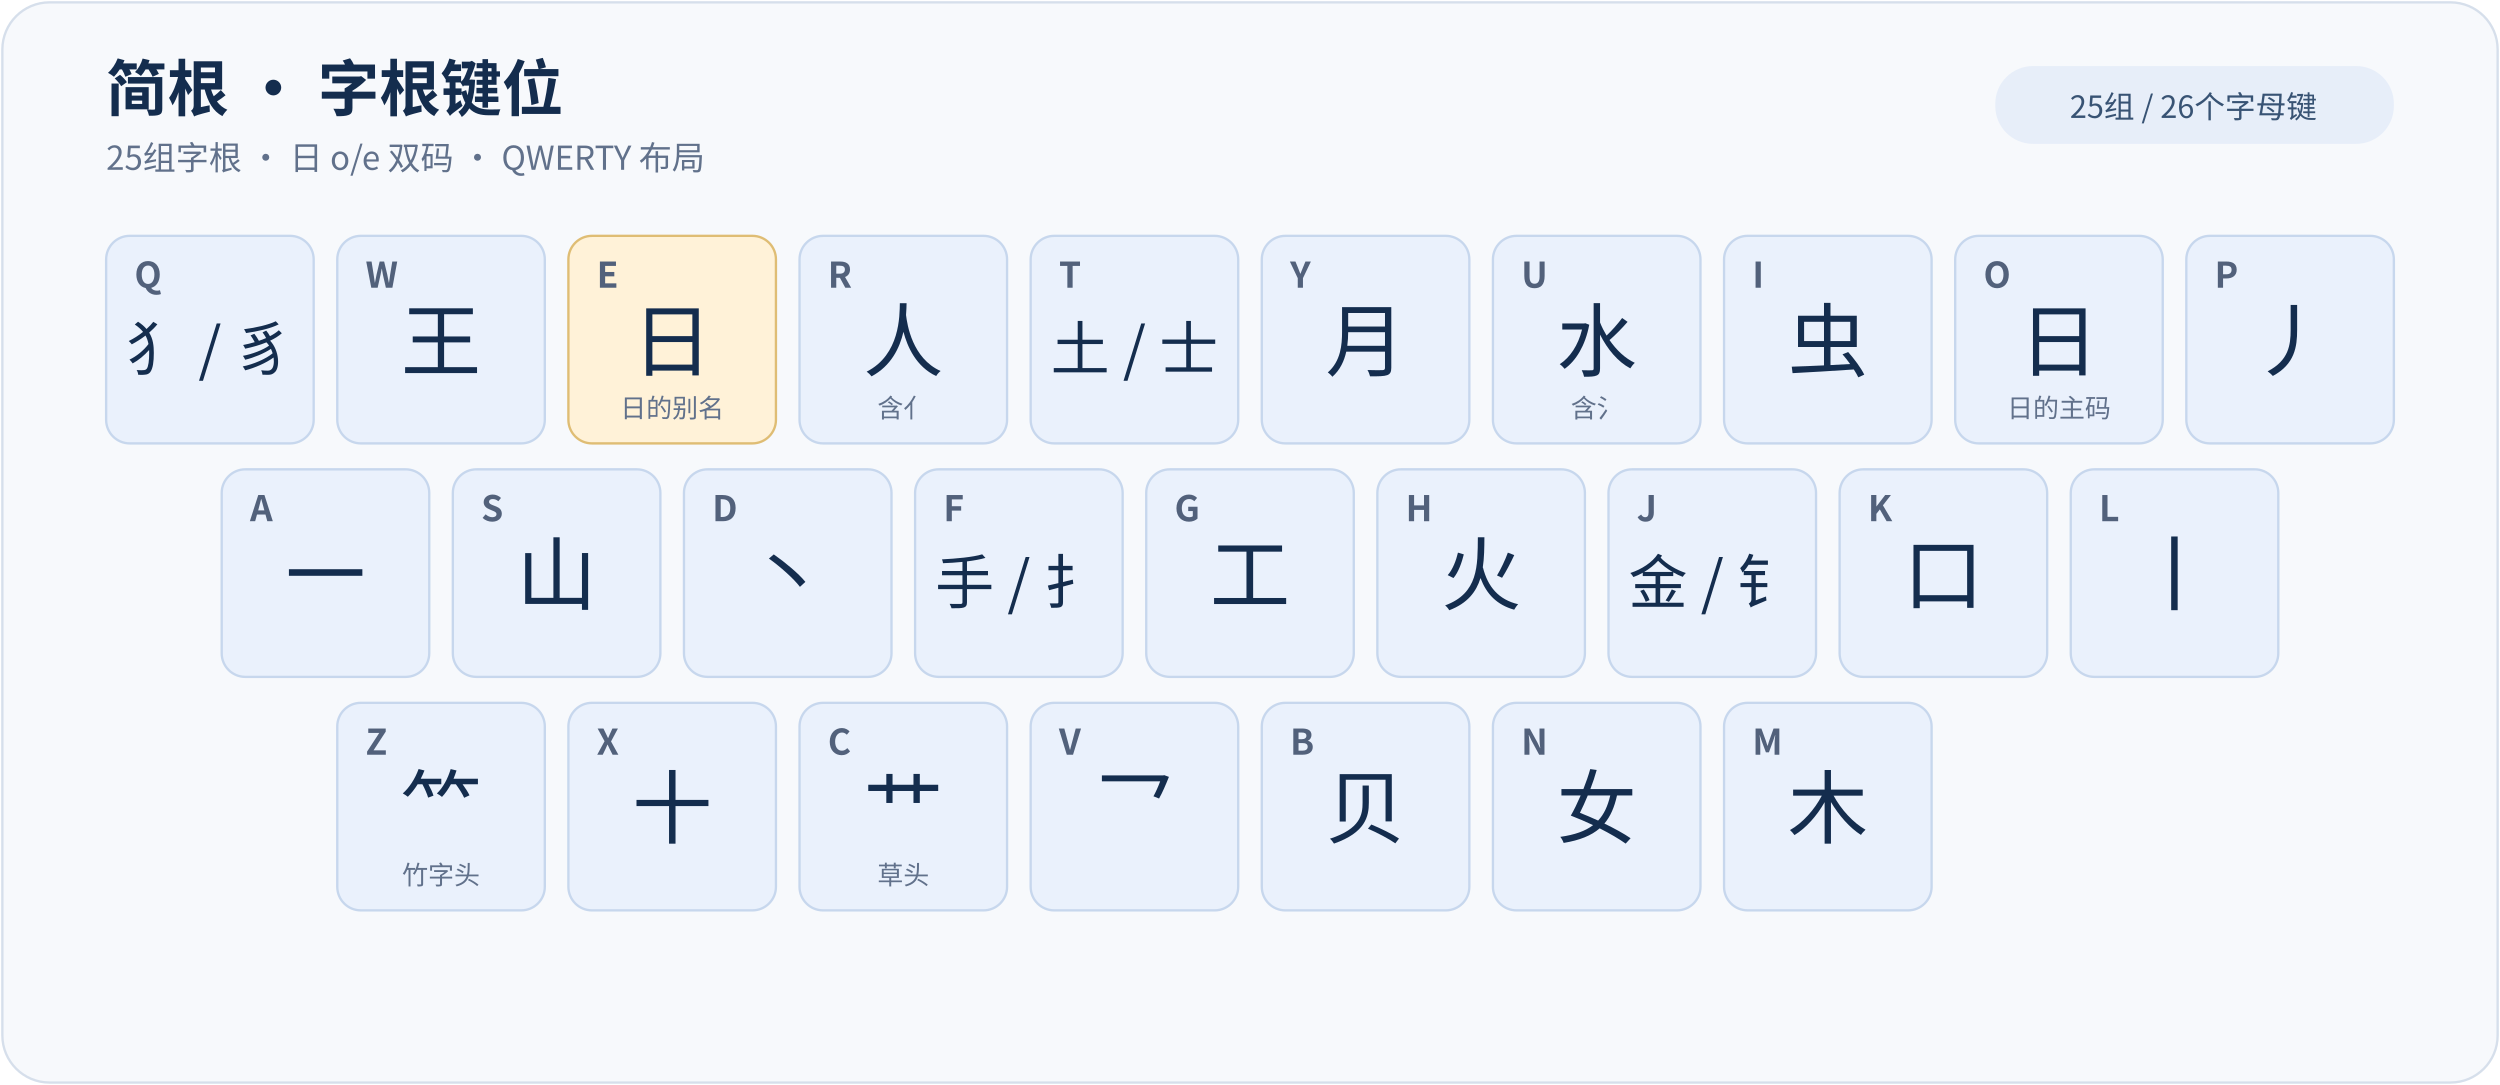
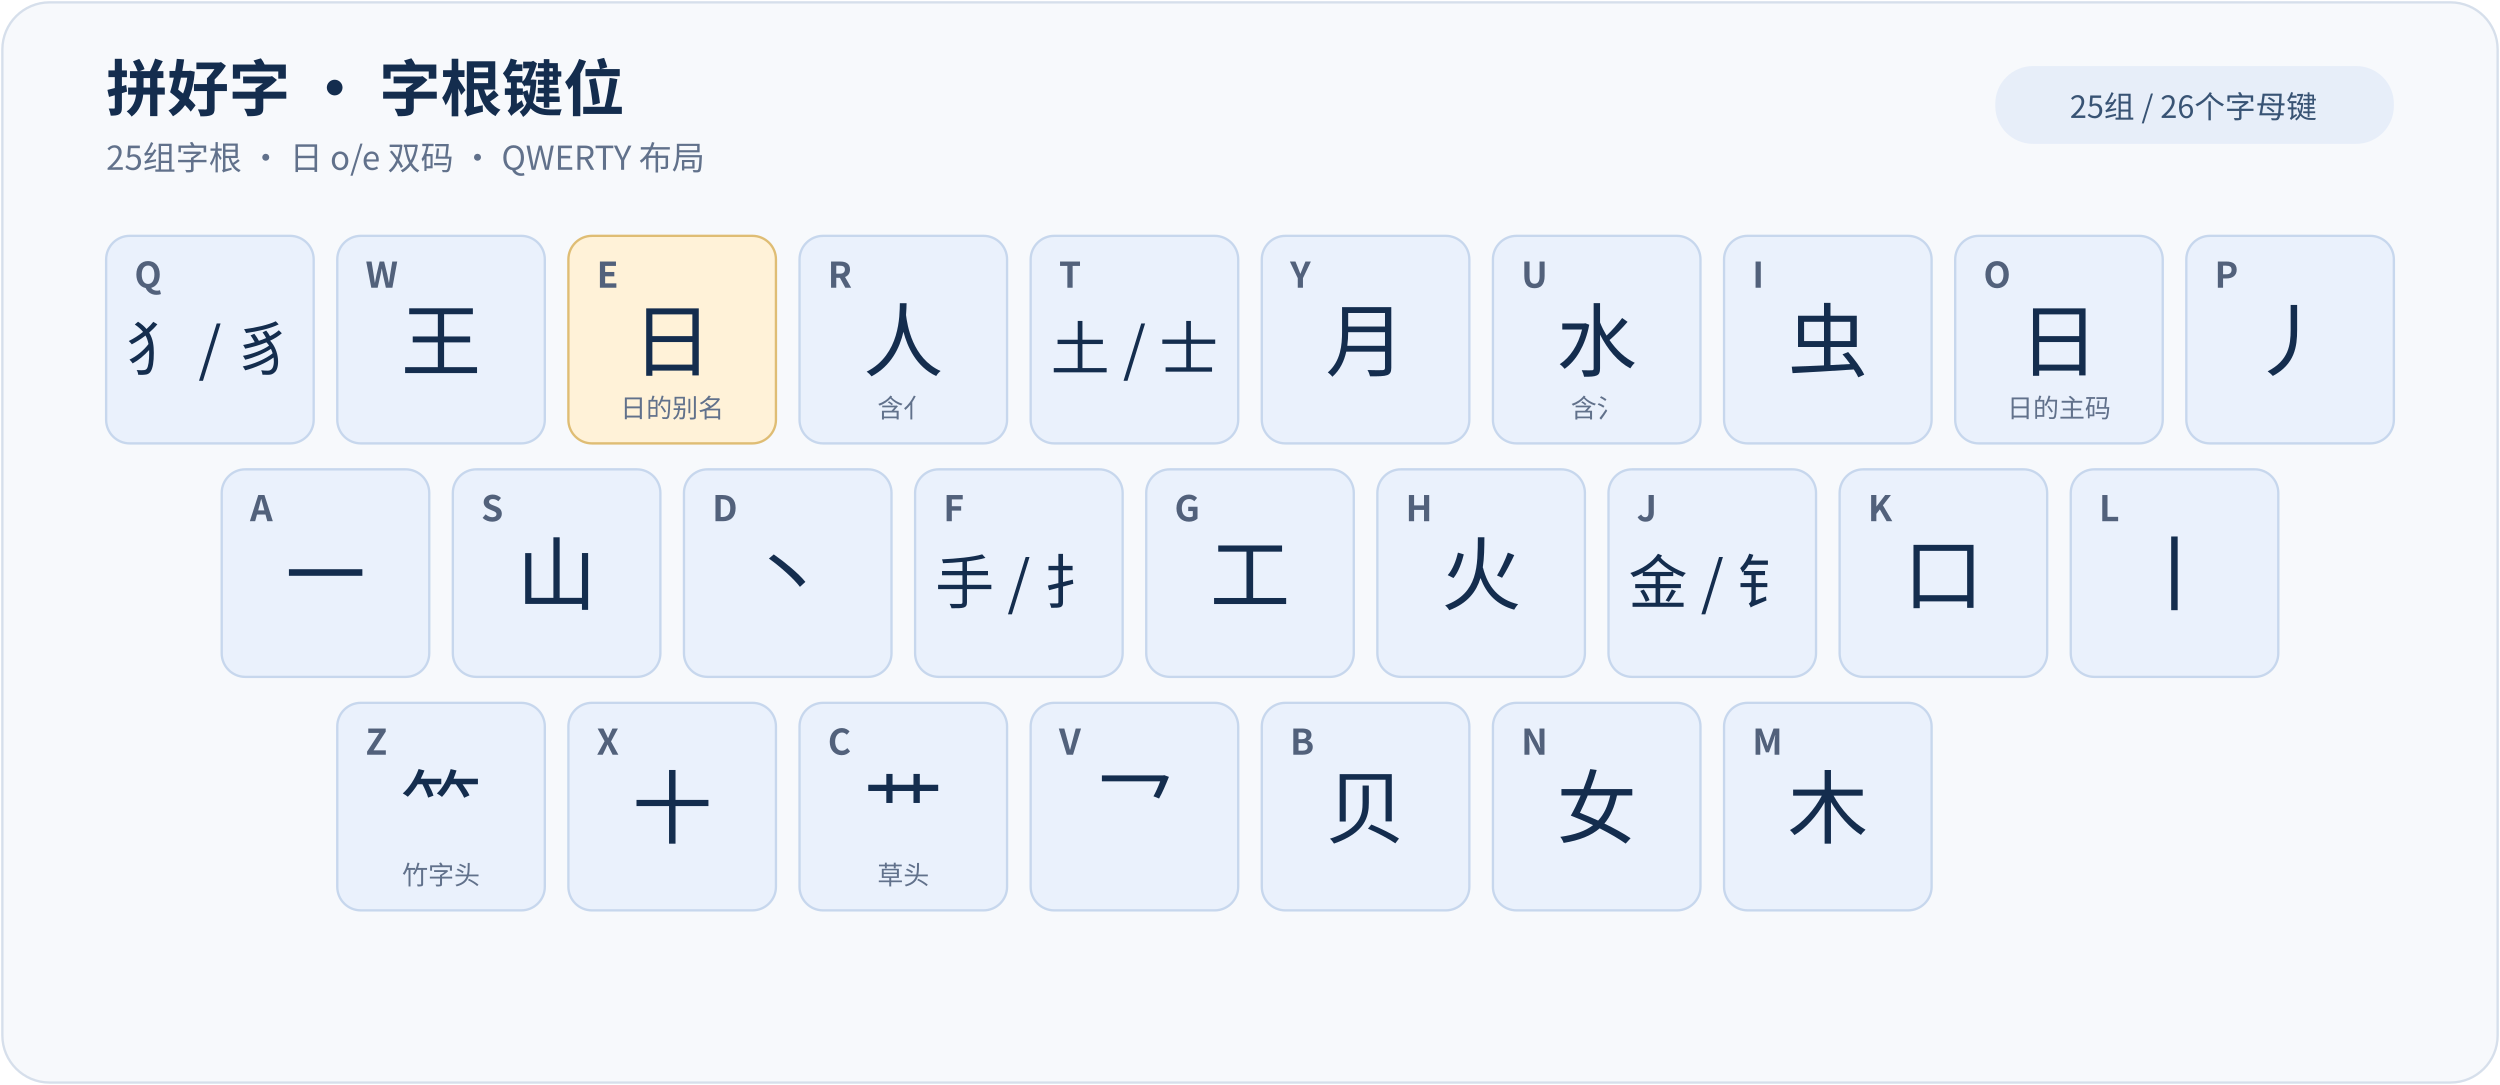
<svg xmlns="http://www.w3.org/2000/svg" width="1060" height="460" viewBox="0 0 1060 460" role="img" aria-labelledby="title description">
  <style>text{font-family:"Noto Sans CJK SC","Microsoft YaHei","PingFang SC",sans-serif}.letter{font-size:15px;font-weight:700;fill:#52617b}.root{font-size:34px;font-weight:500;fill:#142d4e}.note{font-size:11px;fill:#61718b}</style>
  <rect x="1" y="1" width="1058" height="458" rx="20" fill="#f7f9fc" stroke="#d6dfeb" />
-   <text x="45" y="47" font-size="26" font-weight="700" fill="#142d4e">简根 · 字根键位</text>
+   <text x="45" y="47" font-size="26" font-weight="700" fill="#142d4e">拼好字 · 字根键位</text>
  <text x="45" y="72" font-size="14" fill="#61718b">25组字根 · 日 o/e 双码 · QWERTY 布局</text>
  <rect x="846" y="28" width="169" height="33" rx="16" fill="#e7eef9" />
  <text x="930" y="50" text-anchor="middle" font-size="13" fill="#385374">25组 / 26个字母键</text>
  <g data-key="q" data-roots="犭豸" data-alias="false" transform="translate(45 100)">
    <rect width="88" height="88" rx="10" fill="#eaf1fc" stroke="#c7d7ed" />
    <text class="letter" x="12" y="22">Q</text>
    <text class="root" style="font-size:25px" x="44" y="57" text-anchor="middle">犭 / 豸</text>
  </g>
  <g data-key="w" data-roots="王" data-alias="false" transform="translate(143 100)">
    <rect width="88" height="88" rx="10" fill="#eaf1fc" stroke="#c7d7ed" />
    <text class="letter" x="12" y="22">W</text>
    <text class="root" x="44" y="57" text-anchor="middle">王</text>
  </g>
  <g data-key="e" data-roots="日" data-alias="true" transform="translate(241 100)">
    <rect width="88" height="88" rx="10" fill="#fff2d8" stroke="#dfbd74" />
    <text class="letter" x="12" y="22">E</text>
    <text class="root" x="44" y="57" text-anchor="middle">日</text>
    <text class="note" x="44" y="77" text-anchor="middle">日的别名</text>
  </g>
  <g data-key="r" data-roots="人" data-alias="false" transform="translate(339 100)">
    <rect width="88" height="88" rx="10" fill="#eaf1fc" stroke="#c7d7ed" />
    <text class="letter" x="12" y="22">R</text>
    <text class="root" x="44" y="57" text-anchor="middle">人</text>
    <text class="note" x="44" y="77" text-anchor="middle">含亻</text>
  </g>
  <g data-key="t" data-roots="土士" data-alias="false" transform="translate(437 100)">
    <rect width="88" height="88" rx="10" fill="#eaf1fc" stroke="#c7d7ed" />
    <text class="letter" x="12" y="22">T</text>
    <text class="root" style="font-size:25px" x="44" y="57" text-anchor="middle">土 / 士</text>
  </g>
  <g data-key="y" data-roots="月" data-alias="false" transform="translate(535 100)">
    <rect width="88" height="88" rx="10" fill="#eaf1fc" stroke="#c7d7ed" />
    <text class="letter" x="12" y="22">Y</text>
    <text class="root" x="44" y="57" text-anchor="middle">月</text>
  </g>
  <g data-key="u" data-roots="水" data-alias="false" transform="translate(633 100)">
    <rect width="88" height="88" rx="10" fill="#eaf1fc" stroke="#c7d7ed" />
    <text class="letter" x="12" y="22">U</text>
    <text class="root" x="44" y="57" text-anchor="middle">水</text>
    <text class="note" x="44" y="77" text-anchor="middle">含氵</text>
  </g>
  <g data-key="i" data-roots="虫" data-alias="false" transform="translate(731 100)">
    <rect width="88" height="88" rx="10" fill="#eaf1fc" stroke="#c7d7ed" />
    <text class="letter" x="12" y="22">I</text>
    <text class="root" x="44" y="57" text-anchor="middle">虫</text>
  </g>
  <g data-key="o" data-roots="日" data-alias="false" transform="translate(829 100)">
    <rect width="88" height="88" rx="10" fill="#eaf1fc" stroke="#c7d7ed" />
    <text class="letter" x="12" y="22">O</text>
    <text class="root" x="44" y="57" text-anchor="middle">日</text>
    <text class="note" x="44" y="77" text-anchor="middle">日的主码</text>
  </g>
  <g data-key="p" data-roots="丿" data-alias="false" transform="translate(927 100)">
    <rect width="88" height="88" rx="10" fill="#eaf1fc" stroke="#c7d7ed" />
    <text class="letter" x="12" y="22">P</text>
    <text class="root" x="44" y="57" text-anchor="middle">丿</text>
  </g>
  <g data-key="a" data-roots="一" data-alias="false" transform="translate(94 199)">
    <rect width="88" height="88" rx="10" fill="#eaf1fc" stroke="#c7d7ed" />
    <text class="letter" x="12" y="22">A</text>
    <text class="root" x="44" y="57" text-anchor="middle">一</text>
  </g>
  <g data-key="s" data-roots="山" data-alias="false" transform="translate(192 199)">
    <rect width="88" height="88" rx="10" fill="#eaf1fc" stroke="#c7d7ed" />
    <text class="letter" x="12" y="22">S</text>
    <text class="root" x="44" y="57" text-anchor="middle">山</text>
  </g>
  <g data-key="d" data-roots="丶" data-alias="false" transform="translate(290 199)">
    <rect width="88" height="88" rx="10" fill="#eaf1fc" stroke="#c7d7ed" />
    <text class="letter" x="12" y="22">D</text>
    <text class="root" x="44" y="57" text-anchor="middle">丶</text>
  </g>
  <g data-key="f" data-roots="手扌" data-alias="false" transform="translate(388 199)">
    <rect width="88" height="88" rx="10" fill="#eaf1fc" stroke="#c7d7ed" />
    <text class="letter" x="12" y="22">F</text>
    <text class="root" style="font-size:25px" x="44" y="57" text-anchor="middle">手 / 扌</text>
  </g>
  <g data-key="g" data-roots="工" data-alias="false" transform="translate(486 199)">
    <rect width="88" height="88" rx="10" fill="#eaf1fc" stroke="#c7d7ed" />
    <text class="letter" x="12" y="22">G</text>
    <text class="root" x="44" y="57" text-anchor="middle">工</text>
  </g>
  <g data-key="h" data-roots="火" data-alias="false" transform="translate(584 199)">
    <rect width="88" height="88" rx="10" fill="#eaf1fc" stroke="#c7d7ed" />
    <text class="letter" x="12" y="22">H</text>
    <text class="root" x="44" y="57" text-anchor="middle">火</text>
  </g>
  <g data-key="j" data-roots="金钅" data-alias="false" transform="translate(682 199)">
    <rect width="88" height="88" rx="10" fill="#eaf1fc" stroke="#c7d7ed" />
    <text class="letter" x="12" y="22">J</text>
    <text class="root" style="font-size:25px" x="44" y="57" text-anchor="middle">金 / 钅</text>
  </g>
  <g data-key="k" data-roots="口" data-alias="false" transform="translate(780 199)">
    <rect width="88" height="88" rx="10" fill="#eaf1fc" stroke="#c7d7ed" />
    <text class="letter" x="12" y="22">K</text>
    <text class="root" x="44" y="57" text-anchor="middle">口</text>
  </g>
  <g data-key="l" data-roots="丨" data-alias="false" transform="translate(878 199)">
    <rect width="88" height="88" rx="10" fill="#eaf1fc" stroke="#c7d7ed" />
    <text class="letter" x="12" y="22">L</text>
    <text class="root" x="44" y="57" text-anchor="middle">丨</text>
  </g>
  <g data-key="z" data-roots="⺮" data-alias="false" transform="translate(143 298)">
    <rect width="88" height="88" rx="10" fill="#eaf1fc" stroke="#c7d7ed" />
    <text class="letter" x="12" y="22">Z</text>
    <text class="root" x="44" y="57" text-anchor="middle">⺮</text>
    <text class="note" x="44" y="77" text-anchor="middle">竹字头</text>
  </g>
  <g data-key="x" data-roots="十" data-alias="false" transform="translate(241 298)">
    <rect width="88" height="88" rx="10" fill="#eaf1fc" stroke="#c7d7ed" />
    <text class="letter" x="12" y="22">X</text>
    <text class="root" x="44" y="57" text-anchor="middle">十</text>
  </g>
  <g data-key="c" data-roots="草" data-alias="false" transform="translate(339 298)">
    <rect width="88" height="88" rx="10" fill="#eaf1fc" stroke="#c7d7ed" />
    <text class="letter" x="12" y="22">C</text>
    <text class="root" x="44" y="57" text-anchor="middle">艹</text>
    <text class="note" x="44" y="77" text-anchor="middle">草头</text>
  </g>
  <g data-key="v" data-roots="乛" data-alias="false" transform="translate(437 298)">
    <rect width="88" height="88" rx="10" fill="#eaf1fc" stroke="#c7d7ed" />
    <text class="letter" x="12" y="22">V</text>
    <text class="root" x="44" y="57" text-anchor="middle">乛</text>
  </g>
  <g data-key="b" data-roots="贝" data-alias="false" transform="translate(535 298)">
    <rect width="88" height="88" rx="10" fill="#eaf1fc" stroke="#c7d7ed" />
    <text class="letter" x="12" y="22">B</text>
    <text class="root" x="44" y="57" text-anchor="middle">贝</text>
  </g>
  <g data-key="n" data-roots="女" data-alias="false" transform="translate(633 298)">
    <rect width="88" height="88" rx="10" fill="#eaf1fc" stroke="#c7d7ed" />
    <text class="letter" x="12" y="22">N</text>
    <text class="root" x="44" y="57" text-anchor="middle">女</text>
  </g>
  <g data-key="m" data-roots="木" data-alias="false" transform="translate(731 298)">
    <rect width="88" height="88" rx="10" fill="#eaf1fc" stroke="#c7d7ed" />
    <text class="letter" x="12" y="22">M</text>
    <text class="root" x="44" y="57" text-anchor="middle">木</text>
  </g>
</svg>
